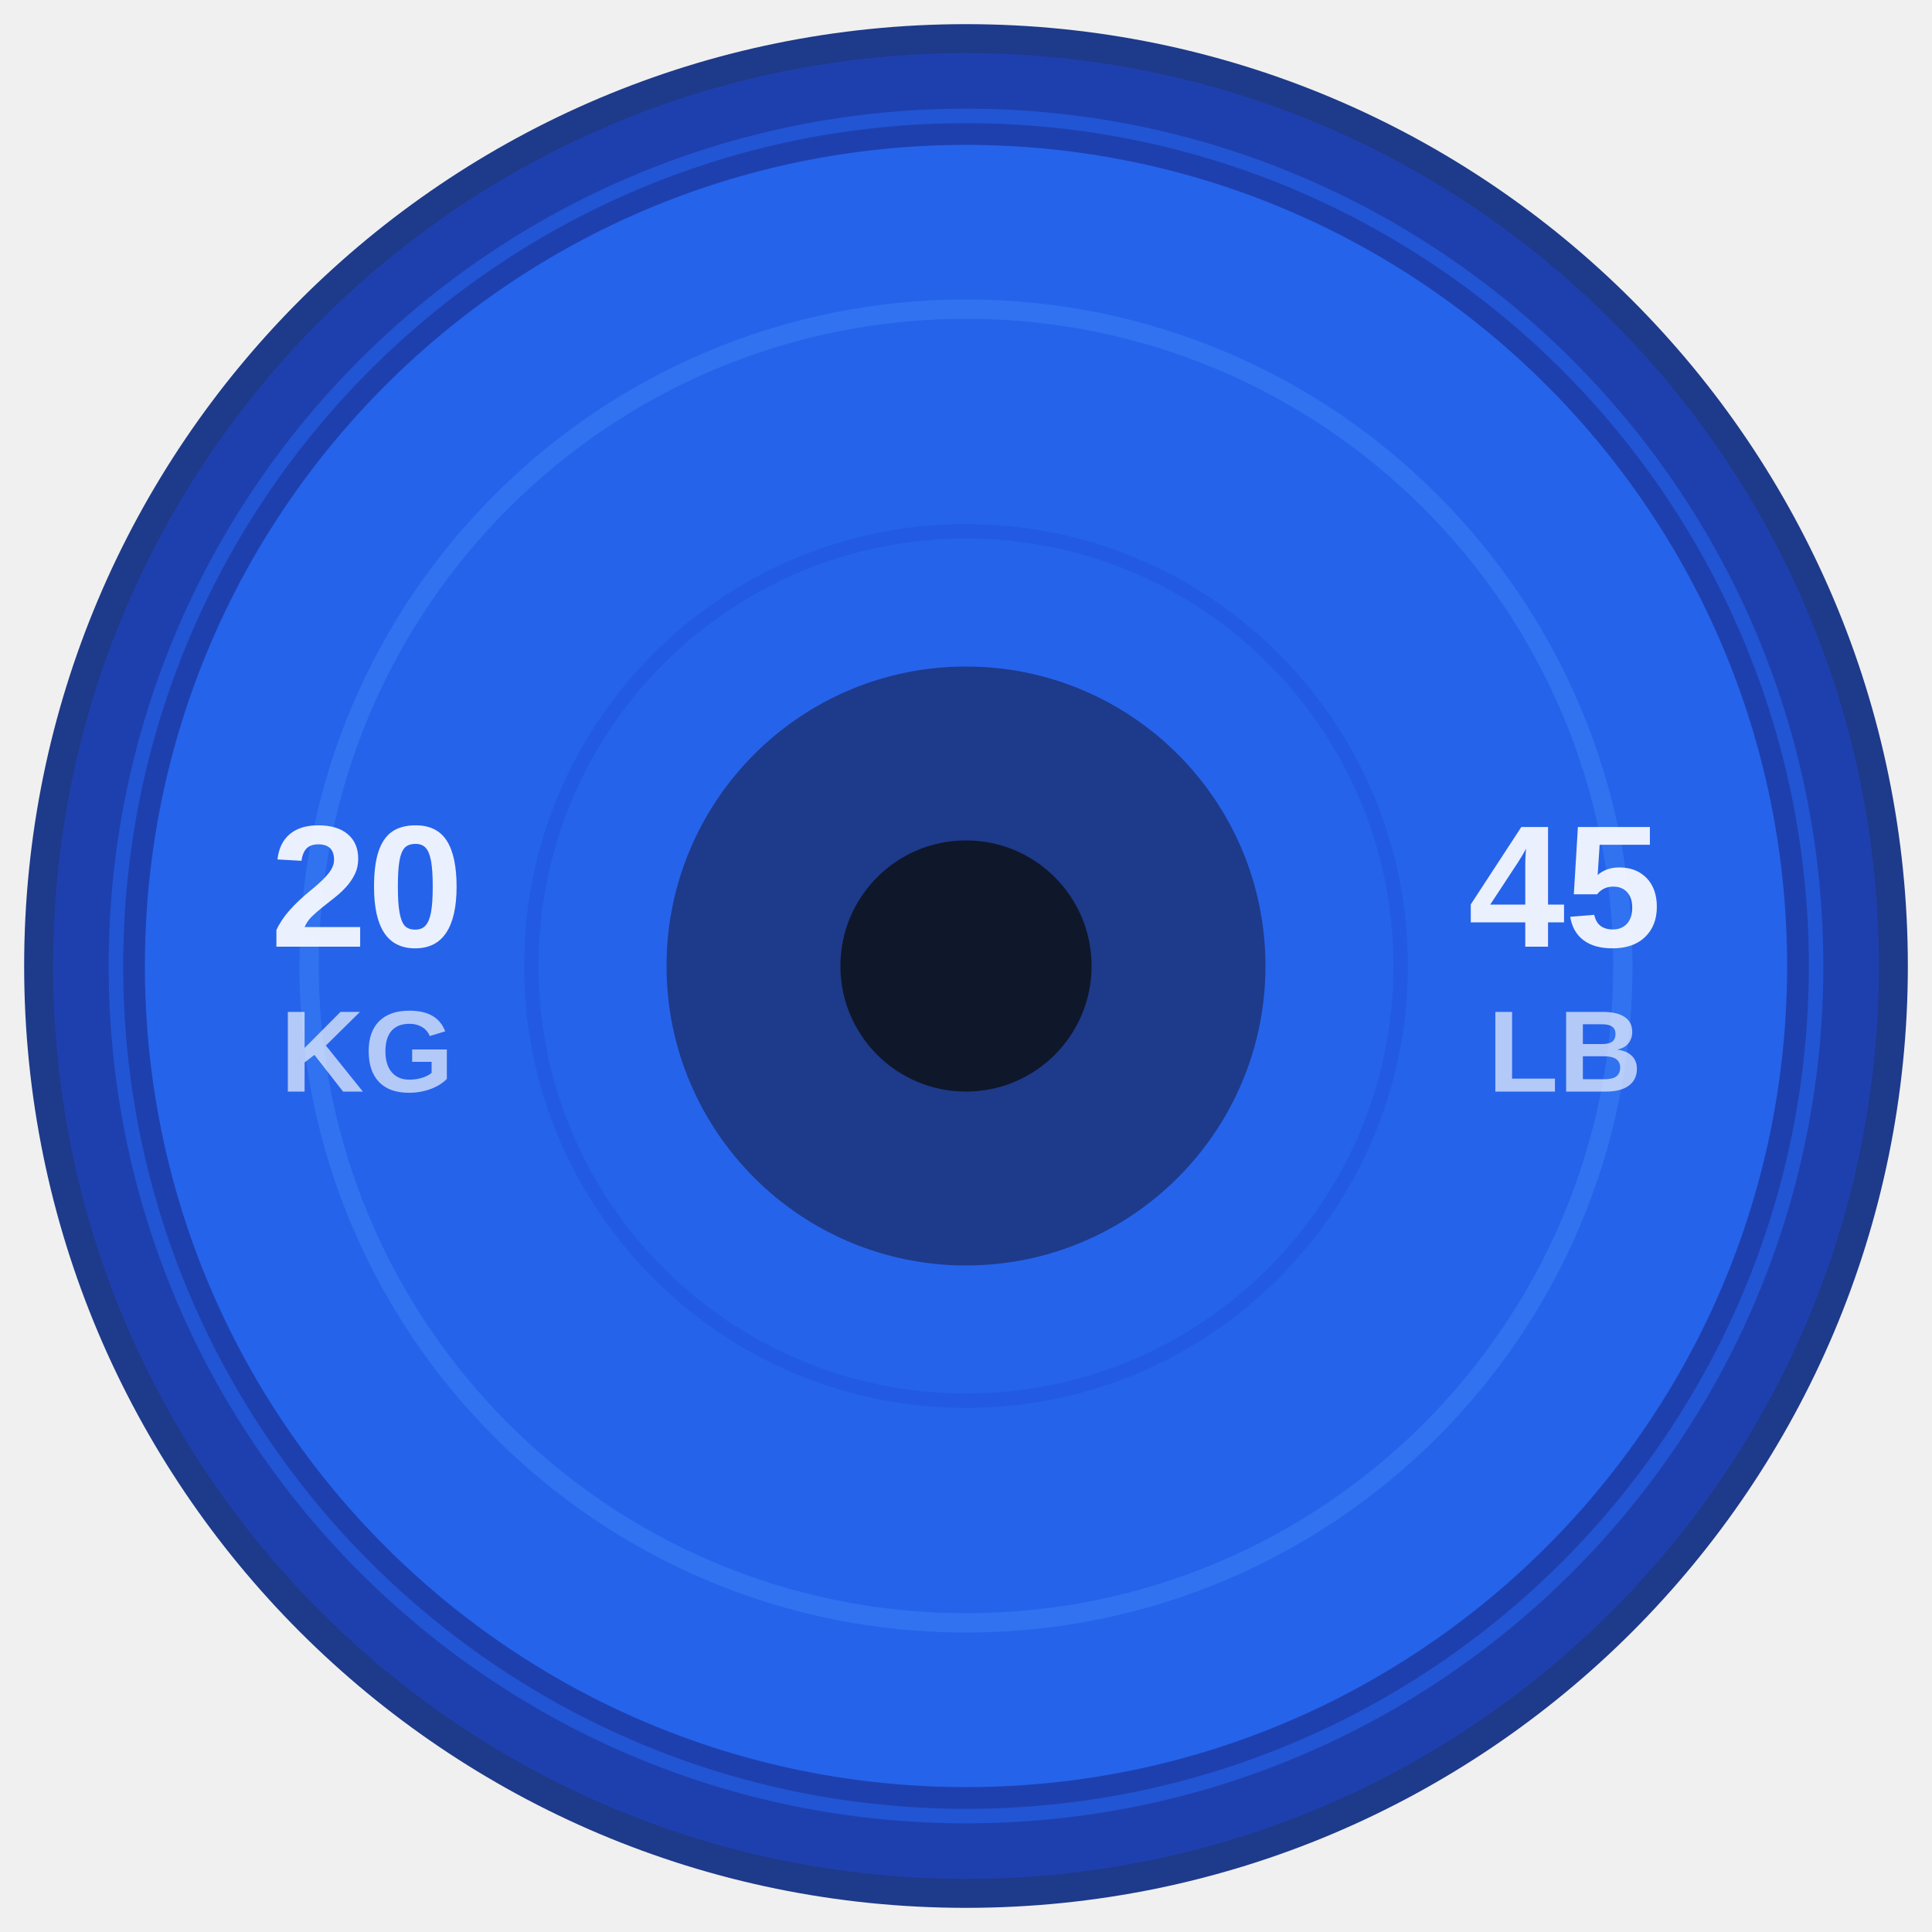
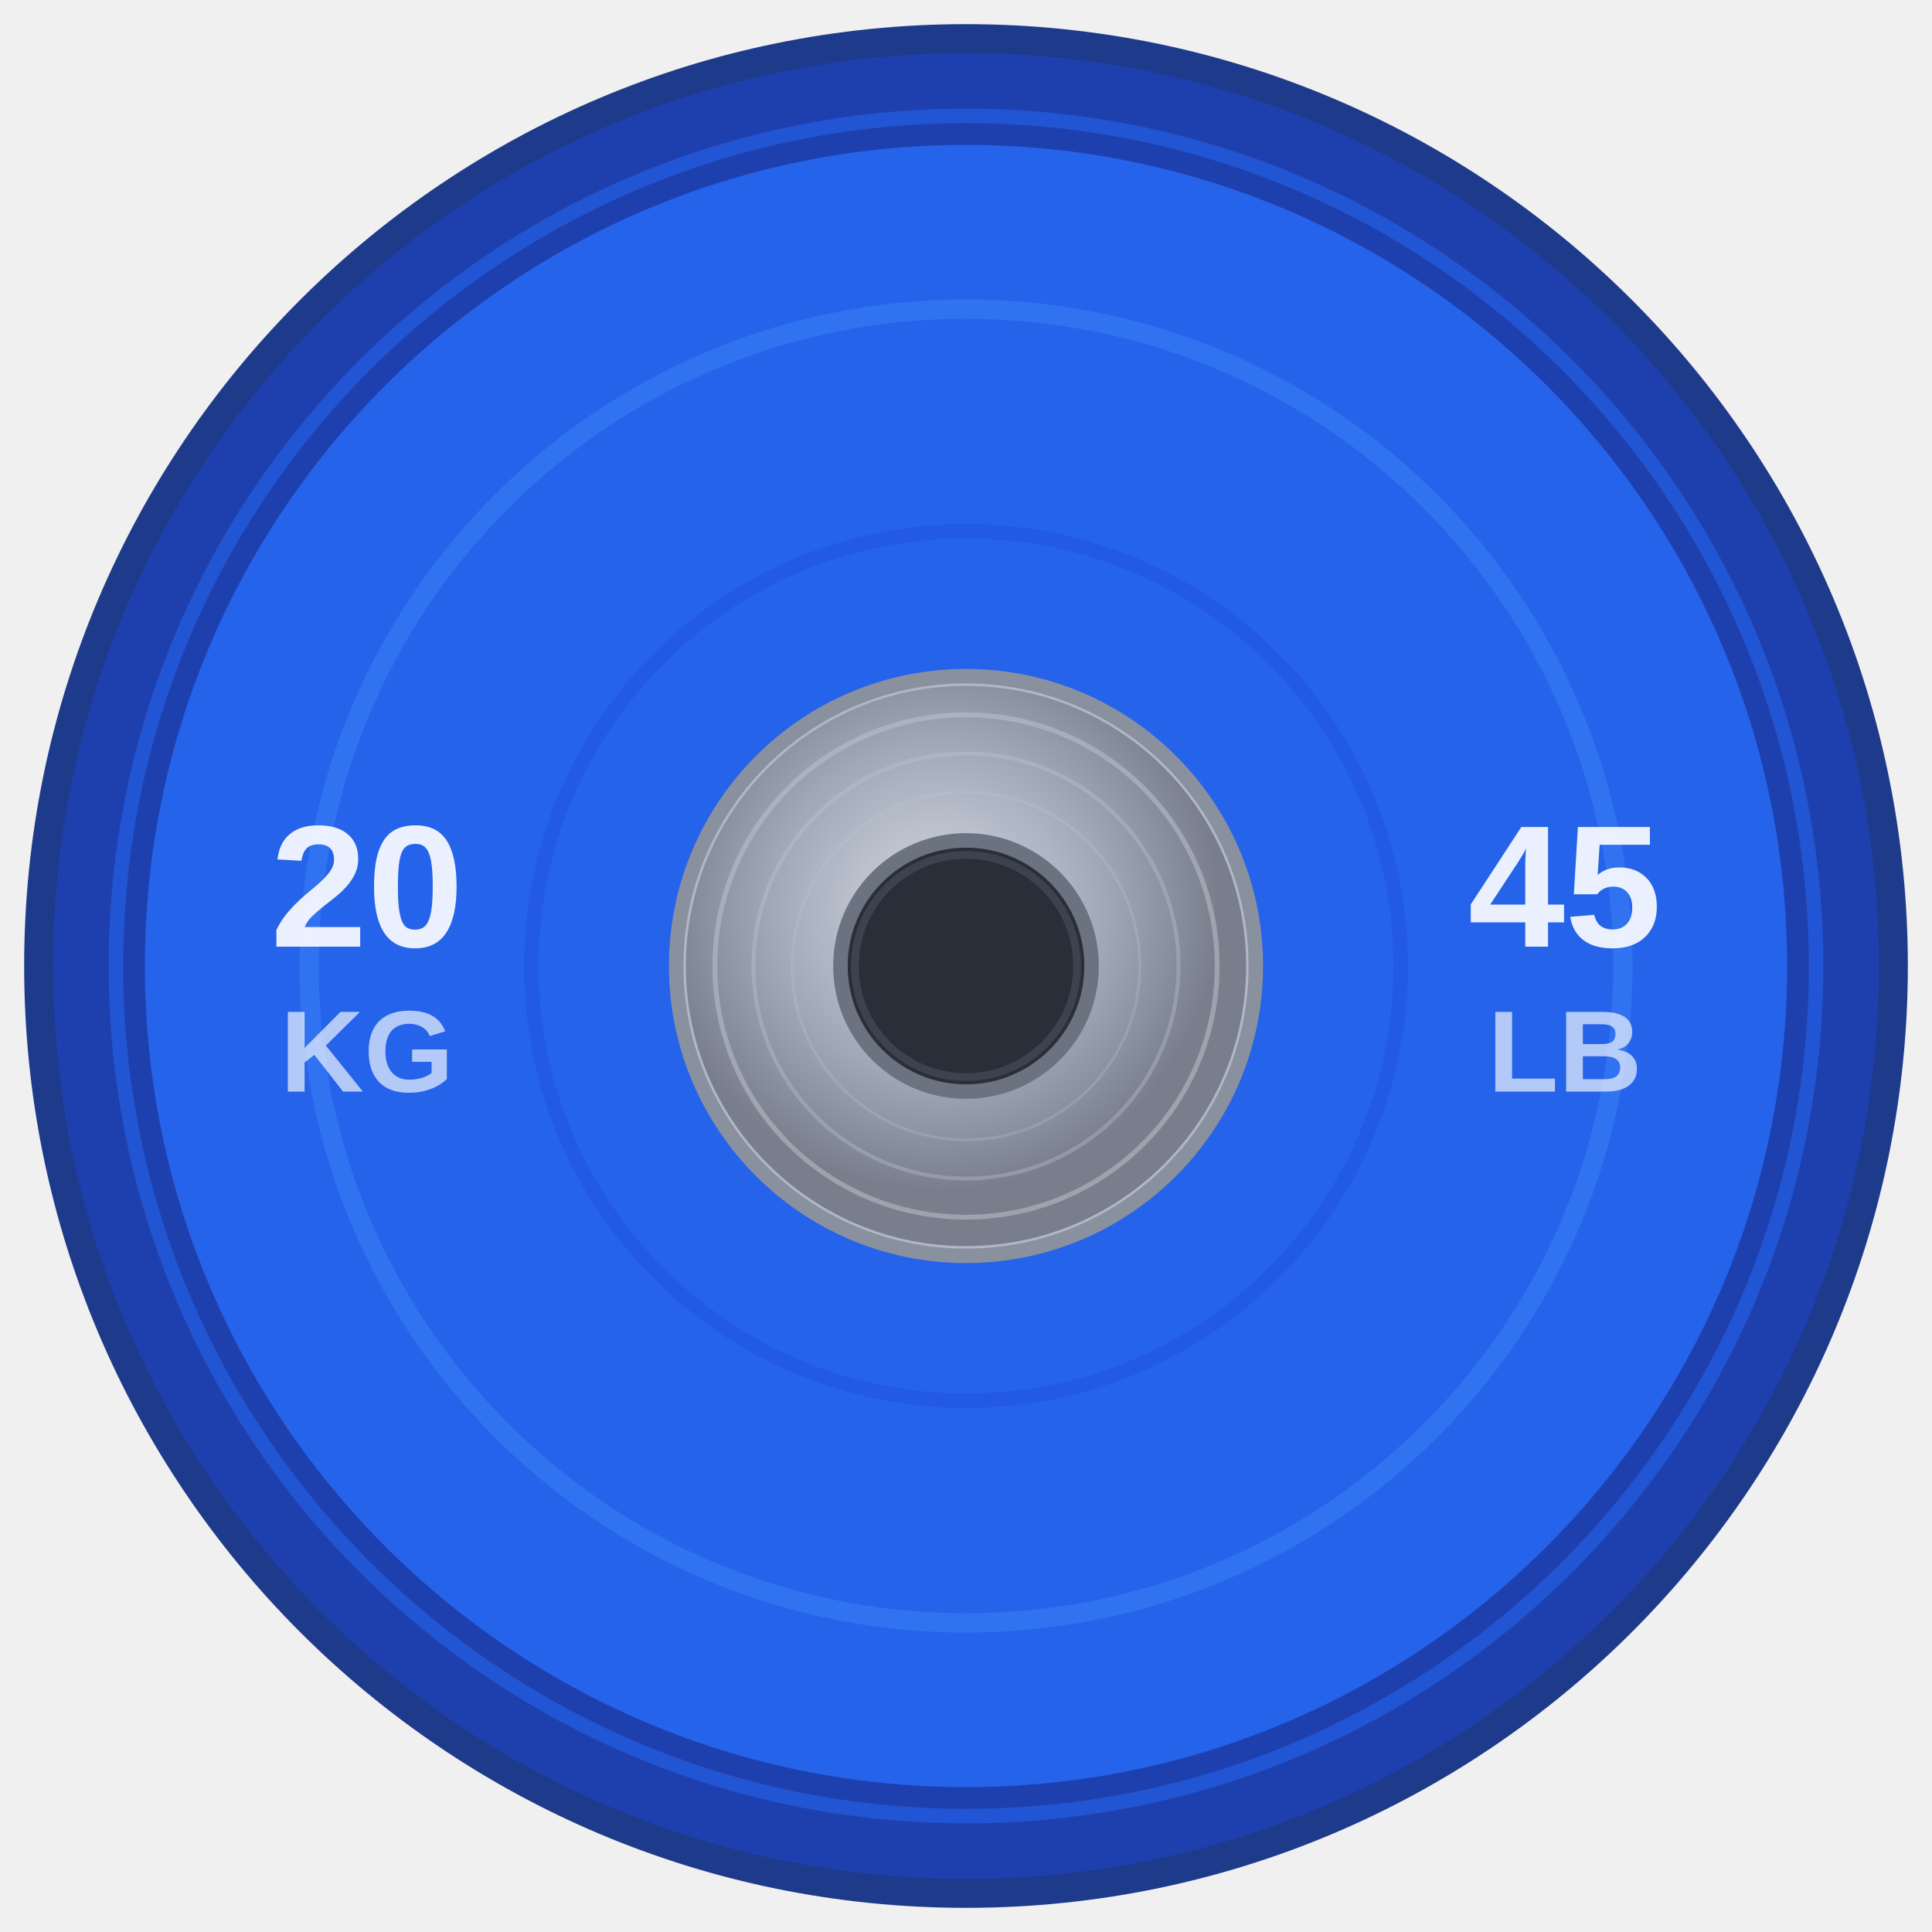
<svg xmlns="http://www.w3.org/2000/svg" viewBox="0 0 200 200" fill="none">
  <circle cx="100" cy="100" r="96" fill="#1e40af" stroke="#1e3a8a" stroke-width="3" />
  <circle cx="100" cy="100" r="88" fill="none" stroke="#2563eb" stroke-width="1.5" opacity="0.6" />
  <circle cx="100" cy="100" r="85" fill="#2563eb" />
  <circle cx="100" cy="100" r="68" fill="none" stroke="#3b82f6" stroke-width="2" opacity="0.5" />
  <circle cx="100" cy="100" r="65" fill="#2563eb" />
  <circle cx="100" cy="100" r="45" fill="none" stroke="#1d4ed8" stroke-width="1.5" opacity="0.4" />
-   <circle cx="100" cy="100" r="30" fill="#1e3a8a" stroke="#1e3a8a" stroke-width="2" />
-   <circle cx="100" cy="100" r="14" fill="#0f172a" stroke="#1e3a8a" stroke-width="2" />
+   <circle cx="100" cy="100" r="30" fill="#b0b8c8" stroke="#8a919e" stroke-width="1.5" />
+   <radialGradient id="steelGrad" cx="45%" cy="40%">
+     <stop offset="0%" stop-color="#d4d8e0" />
+     <stop offset="60%" stop-color="#a0a8b8" />
+     <stop offset="100%" stop-color="#787e8c" />
+   </radialGradient>
+   <circle cx="100" cy="100" r="29" fill="url(#steelGrad)" />
+   <circle cx="100" cy="100" r="26" fill="none" stroke="#c0c6d0" stroke-width="0.5" opacity="0.5" />
+   <circle cx="100" cy="100" r="22" fill="none" stroke="#c0c6d0" stroke-width="0.4" opacity="0.35" />
+   <circle cx="100" cy="100" r="18" fill="none" stroke="#c0c6d0" stroke-width="0.3" opacity="0.25" />
+   <circle cx="100" cy="100" r="13" fill="#2a2e38" stroke="#6b7280" stroke-width="1.5" />
+   <circle cx="100" cy="100" r="11.5" fill="none" stroke="#4b5060" stroke-width="0.8" opacity="0.6" />
  <text x="38" y="98" text-anchor="middle" font-family="Arial, Helvetica, sans-serif" font-size="18" font-weight="bold" fill="white" opacity="0.9">20</text>
  <text x="38" y="113" text-anchor="middle" font-family="Arial, Helvetica, sans-serif" font-size="12" font-weight="bold" fill="white" opacity="0.65">KG</text>
  <text x="162" y="98" text-anchor="middle" font-family="Arial, Helvetica, sans-serif" font-size="18" font-weight="bold" fill="white" opacity="0.9">45</text>
  <text x="162" y="113" text-anchor="middle" font-family="Arial, Helvetica, sans-serif" font-size="12" font-weight="bold" fill="white" opacity="0.65">LB</text>
</svg>
